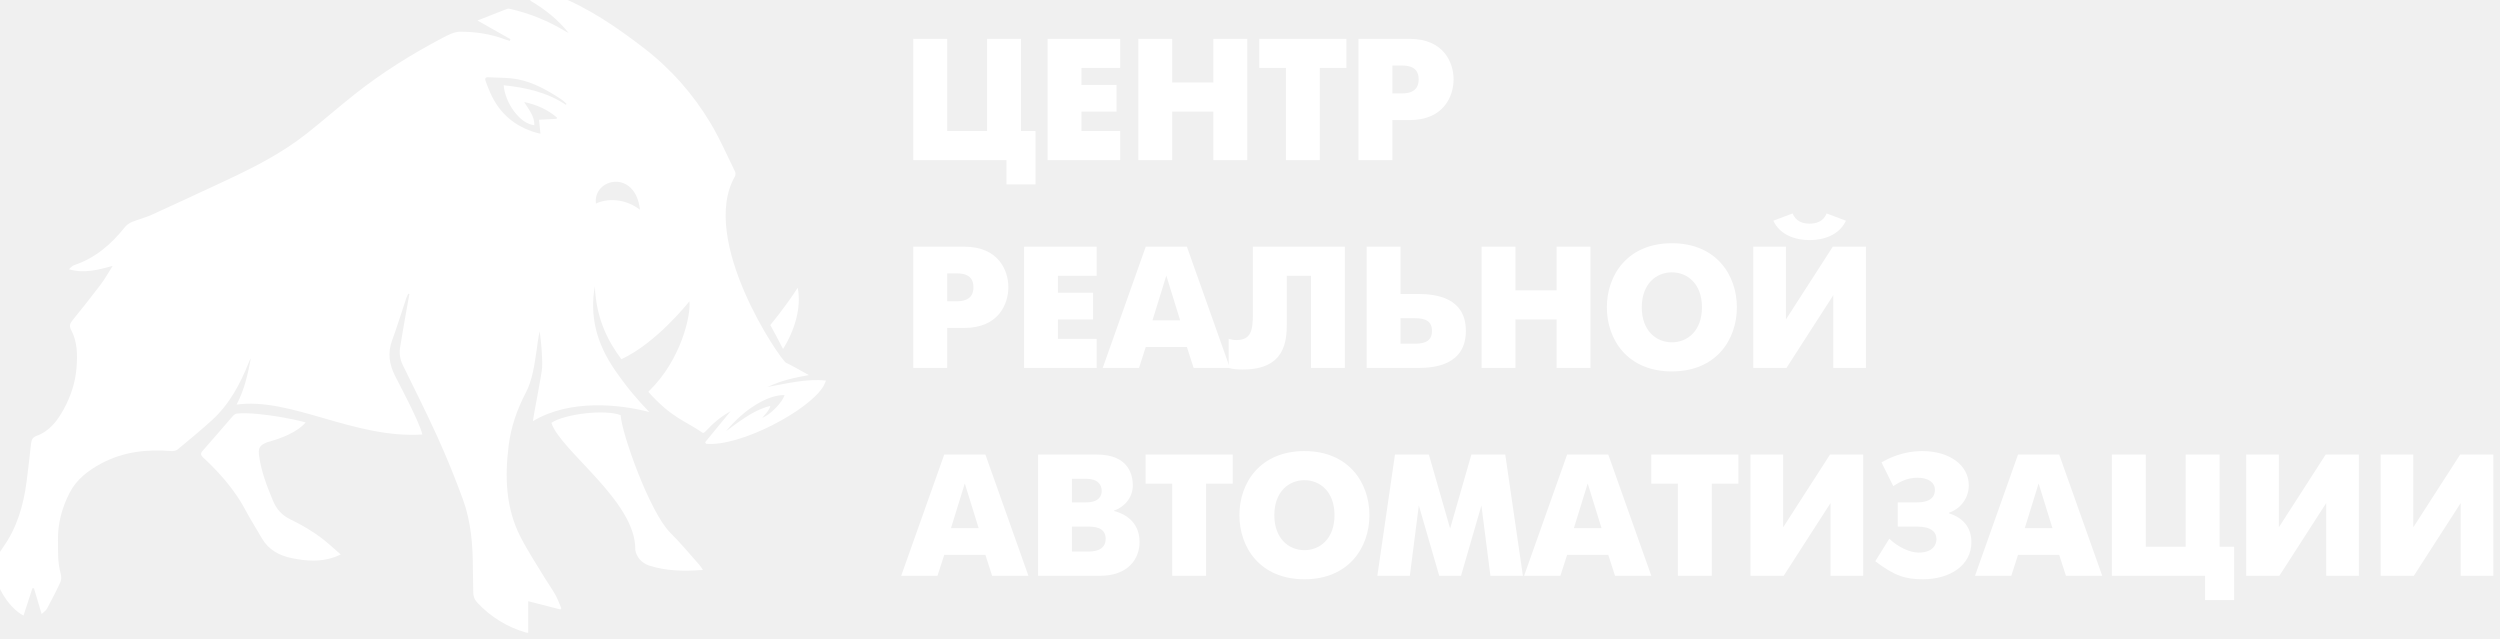
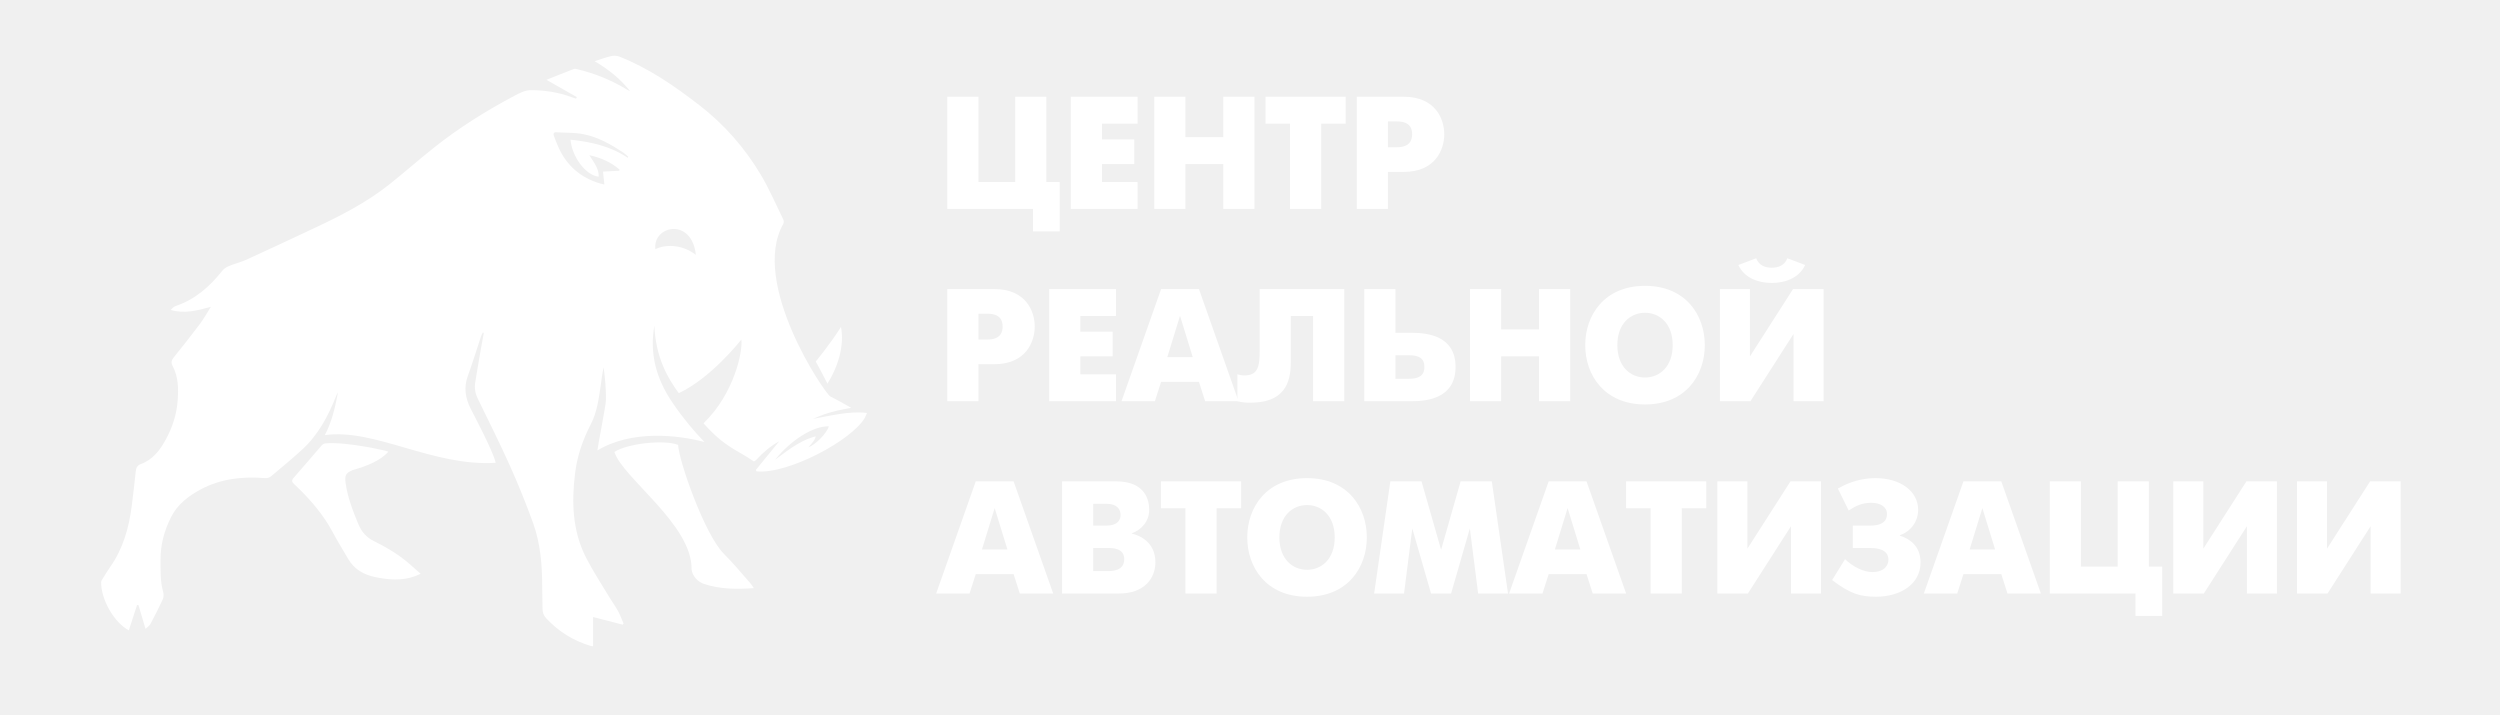
- <svg xmlns="http://www.w3.org/2000/svg" width="188" height="48" viewBox="0 0 188 48" fill="none">
-   <g clip-path="url(#clip0_646_3608)">
-     <path d="M17.83 31.1C17.723 31.109 17.598 31.185 17.525 31.268C16.763 32.139 16.019 33.024 15.25 33.887C15.05 34.11 15.096 34.236 15.287 34.413C16.357 35.407 17.33 36.487 18.102 37.735C18.34 38.119 18.541 38.527 18.769 38.919C19.073 39.444 19.39 39.96 19.695 40.484C20.2 41.346 20.989 41.779 21.934 41.97C23.006 42.188 24.079 42.278 25.139 41.9C25.261 41.856 25.377 41.802 25.624 41.699C25.315 41.426 25.062 41.204 24.81 40.981C23.91 40.184 22.887 39.569 21.814 39.046C21.194 38.744 20.794 38.287 20.536 37.673C20.081 36.581 19.65 35.484 19.487 34.299C19.402 33.691 19.516 33.497 20.074 33.262C21.093 32.98 22.309 32.541 22.978 31.775C23.035 31.735 19.561 30.932 17.83 31.1Z" fill="white" />
-     <path d="M41.465 31.795C42.13 33.9 47.852 37.715 47.773 41.341C47.834 41.863 48.264 42.35 48.8 42.525C50.095 42.946 51.439 42.968 52.862 42.86C52.755 42.708 52.682 42.579 52.587 42.473C51.866 41.662 51.173 40.824 50.405 40.062C48.833 38.487 46.728 32.512 46.673 31.219C45.503 30.768 42.476 31.119 41.465 31.795Z" fill="white" />
-     <path d="M59.986 21.637C59.109 23.022 57.927 24.442 57.927 24.442C58.204 24.922 58.577 25.662 58.883 26.243C59.767 24.845 60.284 23.095 59.986 21.637Z" fill="white" />
-     <path d="M57.315 31.42C57.315 31.42 57.92 30.81 57.92 30.523C56.885 30.786 56.021 31.351 54.604 32.423C55.86 30.867 57.693 29.676 58.998 29.71C58.832 30.278 57.895 31.217 57.315 31.42ZM44.813 15.311C44.578 13.401 47.787 12.689 48.125 15.773C46.958 14.874 45.582 14.928 44.813 15.311ZM42.554 7.88C41.143 6.94 39.552 6.587 37.878 6.411C37.974 7.731 39.091 9.316 40.182 9.416C40.199 8.743 39.779 8.253 39.416 7.673C40.393 7.88 41.195 8.25 41.885 8.843C41.875 8.874 41.867 8.905 41.856 8.936C41.414 8.959 40.971 8.981 40.535 9.004C40.57 9.345 40.603 9.673 40.642 10.055C40.459 10.011 40.38 9.995 40.304 9.973C38.712 9.507 37.562 8.529 36.882 7.008C36.746 6.705 36.624 6.396 36.513 6.083C36.456 5.922 36.501 5.796 36.711 5.809C37.456 5.855 38.217 5.824 38.943 5.966C40.124 6.198 41.17 6.79 42.173 7.446C42.328 7.546 42.459 7.681 42.602 7.801C42.586 7.828 42.57 7.854 42.554 7.88ZM57.696 29.105C58.011 28.977 58.323 28.832 58.645 28.724C58.994 28.607 59.351 28.512 59.709 28.427C60.052 28.346 60.401 28.29 60.829 28.208C60.218 27.874 59.68 27.555 59.118 27.285C58.686 27.077 52.529 18.069 55.268 13.263C55.324 13.165 55.32 12.996 55.272 12.897C54.671 11.677 54.129 10.422 53.432 9.259C52.122 7.069 50.444 5.174 48.42 3.615C46.385 2.05 44.274 0.595 41.86 -0.346C41.659 -0.424 41.399 -0.431 41.187 -0.382C40.761 -0.285 40.351 -0.127 39.851 0.032C40.998 0.706 41.967 1.477 42.755 2.475C42.678 2.436 42.599 2.402 42.525 2.357C41.243 1.58 39.873 1.022 38.416 0.681C38.327 0.659 38.219 0.636 38.141 0.666C37.41 0.945 36.685 1.236 35.908 1.543C36.78 2.037 37.583 2.493 38.386 2.947C38.368 2.989 38.35 3.031 38.332 3.074C38.212 3.035 38.088 3.002 37.97 2.958C36.886 2.551 35.751 2.384 34.609 2.385C34.166 2.385 33.697 2.629 33.283 2.846C30.961 4.07 28.737 5.453 26.677 7.086C25.452 8.056 24.277 9.088 23.051 10.055C21.176 11.535 19.06 12.608 16.907 13.609C15.072 14.464 13.24 15.322 11.398 16.157C10.934 16.368 10.43 16.486 9.957 16.678C9.755 16.762 9.543 16.893 9.408 17.061C8.387 18.346 7.194 19.391 5.61 19.926C5.45 19.98 5.315 20.107 5.19 20.251C6.318 20.579 7.37 20.298 8.473 19.997C8.175 20.463 7.906 20.951 7.574 21.391C6.885 22.306 6.172 23.203 5.449 24.091C5.252 24.334 5.194 24.522 5.353 24.821C5.825 25.709 5.83 26.679 5.755 27.651C5.669 28.763 5.323 29.803 4.792 30.775C4.317 31.643 3.727 32.422 2.745 32.779C2.471 32.878 2.367 33.066 2.337 33.341C2.232 34.301 2.124 35.261 1.999 36.218C1.769 37.993 1.282 39.675 0.231 41.156C-0.003 41.486 -0.21 41.837 -0.425 42.18C-0.461 42.239 -0.5 42.309 -0.5 42.375C-0.507 43.828 0.588 45.674 1.767 46.294C1.991 45.605 2.214 44.922 2.437 44.237C2.475 44.238 2.514 44.239 2.553 44.239C2.737 44.854 2.921 45.471 3.131 46.174C3.299 46.011 3.457 45.916 3.532 45.775C3.886 45.116 4.231 44.449 4.543 43.77C4.624 43.591 4.621 43.336 4.566 43.141C4.326 42.299 4.367 41.441 4.359 40.581C4.346 39.333 4.67 38.169 5.228 37.073C5.751 36.046 6.635 35.377 7.629 34.845C9.273 33.968 11.04 33.774 12.866 33.918C13.027 33.931 13.237 33.898 13.354 33.801C14.227 33.081 15.103 32.359 15.94 31.597C17.248 30.405 18.061 28.883 18.708 27.261C18.75 27.155 18.792 27.05 18.86 26.954C18.64 28.131 18.388 29.296 17.79 30.425C21.891 29.86 26.614 33.001 31.761 32.675C31.568 31.759 29.871 28.594 29.703 28.256C29.273 27.395 29.139 26.537 29.485 25.603C29.873 24.556 30.195 23.486 30.55 22.426C30.589 22.31 30.651 22.201 30.702 22.087C30.73 22.097 30.758 22.105 30.786 22.115C30.701 22.588 30.611 23.061 30.529 23.534C30.378 24.403 30.224 25.271 30.085 26.141C30.012 26.593 30.084 27.028 30.287 27.447C31.175 29.265 32.092 31.073 32.924 32.918C33.611 34.438 34.24 35.989 34.812 37.556C35.419 39.221 35.559 40.976 35.56 42.741C35.562 43.338 35.587 43.935 35.589 44.532C35.589 44.833 35.673 45.081 35.883 45.307C36.9 46.394 38.118 47.148 39.545 47.566C39.599 47.581 39.659 47.579 39.72 47.587C39.72 46.782 39.72 45.995 39.72 45.21C40.518 45.415 41.328 45.623 42.139 45.831C42.164 45.802 42.19 45.775 42.214 45.745C42.066 45.406 41.942 45.053 41.764 44.73C41.539 44.324 41.261 43.947 41.022 43.551C40.388 42.5 39.706 41.473 39.146 40.383C38.031 38.211 37.955 35.886 38.251 33.511C38.427 32.104 38.877 30.806 39.528 29.558C40.05 28.558 40.185 27.447 40.352 26.35C40.424 25.879 40.465 25.404 40.586 24.918C40.634 25.35 40.696 25.782 40.726 26.216C40.758 26.68 40.783 27.147 40.77 27.611C40.758 28.061 40.109 31.283 40.073 31.672C42.895 29.977 46.672 30.418 48.827 30.985C47.994 30.13 47.13 29.12 46.247 27.838C44.821 25.767 44.345 23.74 44.731 21.521C44.839 24.122 45.833 25.806 46.728 27.014C49.352 25.787 51.688 22.846 51.843 22.657C51.977 23.623 51.243 27.05 48.805 29.408C48.788 29.424 48.771 29.452 48.757 29.472C50.554 31.466 51.472 31.601 52.862 32.561C52.934 32.547 53.003 32.501 53.082 32.415C53.628 31.82 54.243 31.304 54.94 30.927C54.419 31.581 53.552 32.596 53.024 33.258C53.049 33.297 53.074 33.334 53.098 33.373C55.657 33.611 60.856 30.863 61.93 29.029C61.999 28.909 62.046 28.776 62.115 28.624C60.718 28.441 59.018 28.872 57.696 29.105Z" fill="white" />
-     <path d="M68.68 2.921H71.227V9.852H74.23V2.921H76.778V9.852H77.87V13.865H75.686V12.041H68.68V2.921Z" fill="white" />
-     <path d="M78.778 2.921H84.237V5.109H81.325V6.386H83.965V8.392H81.325V9.852H84.237V12.041H78.778V2.921Z" fill="white" />
-     <path d="M85.603 2.921H88.15V6.204H91.244V2.921H93.793V12.041H91.244V8.392H88.15V12.041H85.603V2.921Z" fill="white" />
-     <path d="M96.701 5.109H94.698V2.921H101.251V5.109H99.249V12.041H96.701V5.109Z" fill="white" />
-     <path d="M104.707 7.025H105.435C106.567 7.025 106.683 6.361 106.683 5.969C106.683 5.513 106.527 4.928 105.435 4.928H104.707V7.025ZM102.159 2.921H105.994C108.582 2.921 109.309 4.719 109.309 5.969C109.309 7.233 108.568 9.031 105.994 9.031H104.707V12.041H102.159V2.921Z" fill="white" />
-     <path d="M71.227 22.655H71.955C73.086 22.655 73.203 21.991 73.203 21.599C73.203 21.144 73.047 20.558 71.955 20.558H71.227V22.655ZM68.68 18.551H72.514C75.101 18.551 75.829 20.349 75.829 21.599C75.829 22.863 75.088 24.661 72.514 24.661H71.227V27.67H68.68V18.551Z" fill="white" />
-     <path d="M77.011 18.551H82.471V20.739H79.558V22.016H82.198V24.022H79.558V25.482H82.471V27.67H77.011V18.551Z" fill="white" />
-     <path d="M86.667 24.088H88.747L87.707 20.727L86.667 24.088ZM86.16 18.551H89.254L92.492 27.67H89.761L89.254 26.094H86.16L85.654 27.67H82.924L86.16 18.551Z" fill="white" />
-     <path d="M101.134 18.551V27.67H98.587V20.739H96.767V24.335C96.767 25.652 96.636 27.787 93.465 27.787C93.088 27.787 92.801 27.775 92.398 27.67V25.482C92.594 25.534 92.775 25.573 92.958 25.573C94.076 25.573 94.218 24.87 94.218 23.58V18.551H101.134Z" fill="white" />
-     <path d="M106.411 25.846C107.203 25.846 107.684 25.612 107.684 24.882C107.684 24.166 107.217 23.931 106.411 23.931H105.319V25.846H106.411ZM102.771 18.551H105.319V22.108H106.658C107.958 22.108 110.233 22.368 110.233 24.882C110.233 27.41 107.944 27.67 106.658 27.67H102.771V18.551Z" fill="white" />
-     <path d="M111.414 18.551H113.961V21.834H117.055V18.551H119.604V27.67H117.055V24.022H113.961V27.67H111.414V18.551Z" fill="white" />
-     <path d="M127.987 23.11C127.987 21.352 126.907 20.48 125.725 20.48C124.542 20.48 123.462 21.352 123.462 23.11C123.462 24.87 124.542 25.742 125.725 25.742C126.907 25.742 127.987 24.87 127.987 23.11ZM120.836 23.11C120.836 20.675 122.397 18.291 125.725 18.291C129.052 18.291 130.613 20.675 130.613 23.11C130.613 25.548 129.052 27.931 125.725 27.931C122.397 27.931 120.836 25.548 120.836 23.11Z" fill="white" />
-     <path d="M138.813 16.597C138.319 17.665 137.162 18.056 136.083 18.056C135.004 18.056 133.847 17.665 133.353 16.597L134.809 16.05C135.043 16.675 135.615 16.819 136.083 16.819C136.551 16.819 137.123 16.675 137.357 16.05L138.813 16.597ZM134.302 18.551V24.022L137.825 18.551H140.32V27.67H137.864V22.199L134.341 27.67H131.846V18.551H134.302Z" fill="white" />
-     <path d="M71.514 39.718H73.594L72.553 36.356L71.514 39.718ZM71.007 34.181H74.101L77.337 43.3H74.607L74.101 41.724H71.007L70.499 43.3H67.769L71.007 34.181Z" fill="white" />
-     <path d="M81.781 41.476C82.172 41.476 83.146 41.464 83.146 40.512C83.146 39.6 82.198 39.6 81.781 39.6H80.611V41.476H81.781ZM81.677 37.778C82.678 37.778 82.847 37.256 82.847 36.918C82.847 36.436 82.548 36.006 81.677 36.006H80.611V37.778H81.677ZM82.471 34.181C84.941 34.181 85.188 35.797 85.188 36.5C85.188 37.464 84.512 38.142 83.77 38.402V38.428C84.368 38.571 85.695 39.093 85.695 40.76C85.695 42.038 84.823 43.3 82.718 43.3H78.064V34.181H82.471Z" fill="white" />
-     <path d="M88.15 36.37H86.147V34.181H92.7V36.37H90.698V43.3H88.15V36.37Z" fill="white" />
-     <path d="M100.355 38.74C100.355 36.983 99.275 36.11 98.093 36.11C96.91 36.11 95.83 36.983 95.83 38.74C95.83 40.5 96.91 41.372 98.093 41.372C99.275 41.372 100.355 40.5 100.355 38.74ZM93.204 38.74C93.204 36.304 94.764 33.921 98.093 33.921C101.42 33.921 102.981 36.304 102.981 38.74C102.981 41.178 101.42 43.561 98.093 43.561C94.764 43.561 93.204 41.178 93.204 38.74Z" fill="white" />
-     <path d="M104.902 34.181H107.45L109.05 39.744L110.648 34.181H113.196L114.522 43.3H112.079L111.402 38.012L109.868 43.3H108.23L106.696 38.012L106.02 43.3H103.576L104.902 34.181Z" fill="white" />
-     <path d="M118.355 39.718H120.435L119.396 36.356L118.355 39.718ZM117.848 34.181H120.942L124.179 43.3H121.449L120.942 41.724H117.848L117.341 43.3H114.611L117.848 34.181Z" fill="white" />
-     <path d="M126.178 36.37H124.176V34.181H130.728V36.37H128.726V43.3H126.178V36.37Z" fill="white" />
-     <path d="M134.094 34.181V39.652L137.617 34.181H140.112V43.3H137.655V37.83L134.133 43.3H131.637V34.181H134.094Z" fill="white" />
-     <path d="M141.488 34.768C141.93 34.52 143.034 33.921 144.556 33.921C146.597 33.921 148.053 34.975 148.053 36.5C148.053 37.412 147.481 38.246 146.558 38.558V38.598C147.298 38.832 148.248 39.392 148.248 40.773C148.248 42.506 146.65 43.561 144.596 43.561C143.308 43.561 142.476 43.313 141.02 42.206L142.074 40.512C142.723 41.126 143.594 41.555 144.283 41.555C145.376 41.555 145.622 40.93 145.622 40.552C145.622 40.018 145.245 39.6 144.152 39.6H142.709V37.778H144.152C145.311 37.778 145.505 37.243 145.505 36.839C145.505 36.265 144.985 35.926 144.205 35.926C143.464 35.926 142.931 36.188 142.372 36.553L141.488 34.768Z" fill="white" />
-     <path d="M152.264 39.718H154.344L153.304 36.356L152.264 39.718ZM151.756 34.181H154.851L158.088 43.3H155.358L154.851 41.724H151.756L151.25 43.3H148.52L151.756 34.181Z" fill="white" />
-     <path d="M158.814 34.181H161.362V41.112H164.364V34.181H166.913V41.112H168.005V45.124H165.822V43.3H158.814V34.181Z" fill="white" />
-     <path d="M171.369 34.181V39.652L174.892 34.181H177.388V43.3H174.931V37.83L171.408 43.3H168.912V34.181H171.369Z" fill="white" />
-     <path d="M181.48 34.181V39.652L185.003 34.181H187.5V43.3H185.043V37.83L181.52 43.3H179.024V34.181H181.48Z" fill="white" />
-   </g>
-   <defs>
-     <clipPath id="clip0_646_3608">
-       <rect width="188" height="48" fill="white" />
-     </clipPath>
-   </defs>
+ <svg xmlns="http://www.w3.org/2000/svg" width="168" height="48" viewBox="0 0 168 48" fill="none">
+   <path d="M21.861 29.798C21.773 29.806 21.67 29.868 21.611 29.937C20.984 30.657 20.373 31.389 19.74 32.102C19.576 32.287 19.614 32.391 19.771 32.537C20.65 33.359 21.45 34.252 22.085 35.283C22.281 35.601 22.445 35.938 22.633 36.263C22.883 36.696 23.143 37.123 23.395 37.556C23.809 38.269 24.458 38.627 25.235 38.785C26.116 38.965 26.997 39.039 27.869 38.727C27.969 38.691 28.065 38.646 28.268 38.56C28.014 38.335 27.806 38.151 27.599 37.967C26.858 37.308 26.017 36.8 25.136 36.367C24.626 36.118 24.298 35.74 24.086 35.232C23.711 34.33 23.357 33.423 23.223 32.443C23.153 31.94 23.247 31.779 23.706 31.585C24.543 31.352 25.542 30.99 26.093 30.356C26.14 30.323 23.284 29.659 21.861 29.798Z" fill="white" />
+   <path d="M41.288 30.373C41.835 32.113 46.538 35.267 46.473 38.264C46.523 38.696 46.877 39.099 47.317 39.243C48.382 39.592 49.486 39.61 50.656 39.521C50.568 39.394 50.508 39.288 50.43 39.2C49.837 38.53 49.268 37.837 48.636 37.208C47.345 35.906 45.614 30.965 45.569 29.896C44.607 29.524 42.119 29.814 41.288 30.373Z" fill="white" />
+   <path d="M56.512 21.974C55.791 23.12 54.819 24.293 54.819 24.293C55.047 24.691 55.353 25.303 55.605 25.782C56.332 24.627 56.757 23.18 56.512 21.974Z" fill="white" />
+   <path d="M54.317 30.063C54.317 30.063 54.814 29.558 54.814 29.322C53.963 29.539 53.253 30.006 52.088 30.892C53.121 29.606 54.627 28.621 55.7 28.649C55.563 29.118 54.793 29.895 54.317 30.063ZM44.041 16.745C43.848 15.166 46.485 14.577 46.763 17.127C45.803 16.384 44.672 16.428 44.041 16.745ZM42.183 10.602C41.023 9.824 39.716 9.532 38.34 9.387C38.419 10.478 39.337 11.788 40.234 11.872C40.248 11.315 39.903 10.91 39.605 10.43C40.407 10.602 41.067 10.907 41.634 11.398C41.626 11.424 41.618 11.449 41.61 11.475C41.246 11.493 40.882 11.512 40.524 11.53C40.553 11.813 40.58 12.084 40.612 12.4C40.462 12.363 40.397 12.35 40.334 12.332C39.026 11.947 38.08 11.138 37.521 9.88C37.41 9.63 37.309 9.374 37.218 9.116C37.171 8.983 37.208 8.878 37.381 8.889C37.993 8.928 38.618 8.901 39.215 9.019C40.186 9.211 41.046 9.701 41.871 10.242C41.997 10.326 42.106 10.437 42.223 10.536C42.21 10.558 42.197 10.58 42.183 10.602ZM54.63 28.149C54.889 28.043 55.145 27.923 55.41 27.834C55.696 27.737 55.99 27.659 56.284 27.588C56.566 27.521 56.853 27.475 57.205 27.407C56.702 27.131 56.261 26.867 55.799 26.644C55.444 26.472 50.383 19.025 52.634 15.052C52.68 14.971 52.677 14.831 52.637 14.749C52.143 13.741 51.697 12.703 51.125 11.742C50.048 9.931 48.669 8.364 47.005 7.076C45.332 5.781 43.597 4.579 41.613 3.801C41.448 3.736 41.234 3.731 41.06 3.771C40.71 3.851 40.373 3.981 39.962 4.113C40.904 4.67 41.701 5.308 42.348 6.133C42.285 6.1 42.22 6.073 42.16 6.036C41.106 5.393 39.98 4.932 38.782 4.649C38.709 4.632 38.62 4.612 38.556 4.638C37.955 4.868 37.359 5.109 36.721 5.363C37.437 5.771 38.098 6.148 38.758 6.523C38.743 6.558 38.728 6.593 38.713 6.628C38.614 6.596 38.513 6.569 38.416 6.532C37.525 6.196 36.592 6.058 35.653 6.059C35.289 6.059 34.903 6.26 34.563 6.44C32.655 7.451 30.826 8.595 29.133 9.945C28.126 10.747 27.16 11.6 26.153 12.4C24.611 13.623 22.872 14.51 21.103 15.338C19.595 16.044 18.089 16.754 16.575 17.445C16.194 17.618 15.779 17.716 15.39 17.875C15.224 17.945 15.05 18.053 14.939 18.192C14.1 19.254 13.119 20.118 11.817 20.56C11.686 20.605 11.575 20.71 11.472 20.829C12.399 21.1 13.264 20.867 14.17 20.619C13.926 21.005 13.704 21.407 13.432 21.772C12.865 22.528 12.279 23.269 11.685 24.004C11.523 24.205 11.476 24.36 11.606 24.607C11.994 25.341 11.998 26.143 11.936 26.947C11.866 27.866 11.581 28.726 11.145 29.529C10.755 30.247 10.269 30.891 9.462 31.186C9.237 31.268 9.151 31.423 9.126 31.651C9.04 32.444 8.951 33.238 8.849 34.03C8.66 35.497 8.26 36.888 7.396 38.112C7.203 38.385 7.034 38.674 6.857 38.959C6.827 39.008 6.795 39.065 6.795 39.12C6.789 40.32 7.689 41.847 8.658 42.36C8.842 41.79 9.026 41.225 9.209 40.659C9.241 40.66 9.272 40.661 9.304 40.661C9.455 41.169 9.607 41.679 9.779 42.26C9.917 42.126 10.048 42.047 10.109 41.93C10.4 41.385 10.684 40.834 10.94 40.273C11.007 40.125 11.004 39.914 10.959 39.753C10.761 39.057 10.795 38.348 10.789 37.637C10.778 36.605 11.044 35.642 11.503 34.737C11.933 33.888 12.66 33.334 13.476 32.894C14.828 32.17 16.28 32.009 17.782 32.128C17.913 32.138 18.086 32.112 18.183 32.032C18.9 31.436 19.62 30.839 20.308 30.209C21.383 29.224 22.052 27.965 22.583 26.624C22.618 26.537 22.652 26.45 22.708 26.37C22.527 27.343 22.32 28.307 21.828 29.24C25.199 28.773 29.081 31.369 33.312 31.1C33.154 30.343 31.759 27.726 31.62 27.447C31.267 26.735 31.157 26.026 31.442 25.253C31.761 24.388 32.025 23.503 32.316 22.627C32.349 22.531 32.4 22.441 32.442 22.347C32.465 22.355 32.488 22.362 32.511 22.37C32.441 22.761 32.367 23.152 32.299 23.543C32.175 24.262 32.049 24.98 31.935 25.699C31.875 26.072 31.933 26.431 32.101 26.778C32.831 28.282 33.584 29.776 34.268 31.301C34.833 32.558 35.349 33.84 35.82 35.136C36.319 36.513 36.434 37.963 36.435 39.422C36.436 39.916 36.457 40.409 36.458 40.903C36.459 41.152 36.527 41.357 36.701 41.544C37.536 42.442 38.538 43.066 39.711 43.411C39.755 43.424 39.804 43.422 39.854 43.429C39.854 42.764 39.854 42.113 39.854 41.463C40.51 41.633 41.176 41.805 41.842 41.977C41.863 41.953 41.884 41.93 41.904 41.906C41.782 41.626 41.681 41.334 41.534 41.066C41.35 40.731 41.121 40.42 40.924 40.092C40.403 39.223 39.843 38.374 39.383 37.473C38.466 35.677 38.403 33.755 38.647 31.792C38.792 30.628 39.161 29.555 39.696 28.523C40.126 27.697 40.236 26.778 40.374 25.871C40.433 25.482 40.467 25.089 40.566 24.687C40.605 25.044 40.656 25.402 40.681 25.76C40.708 26.144 40.728 26.53 40.717 26.914C40.707 27.286 40.174 29.95 40.145 30.271C42.463 28.869 45.569 29.234 47.34 29.703C46.655 28.997 45.945 28.161 45.219 27.102C44.047 25.39 43.656 23.713 43.973 21.879C44.061 24.029 44.879 25.422 45.615 26.421C47.771 25.406 49.692 22.974 49.819 22.818C49.928 23.617 49.325 26.45 47.321 28.399C47.307 28.413 47.294 28.436 47.282 28.453C48.759 30.101 49.514 30.212 50.656 31.006C50.716 30.995 50.772 30.956 50.837 30.886C51.286 30.393 51.792 29.967 52.364 29.655C51.936 30.196 51.224 31.035 50.79 31.583C50.81 31.614 50.83 31.645 50.85 31.677C52.953 31.874 57.227 29.602 58.11 28.086C58.167 27.987 58.205 27.877 58.262 27.751C57.114 27.6 55.716 27.956 54.63 28.149Z" fill="white" />
+   <path d="M63.658 6.502H65.752V12.232H68.22V6.502H70.314V12.232H71.212V15.549H69.417V14.041H63.658V6.502Z" fill="white" />
+   <path d="M71.958 6.501H76.445V8.311H74.052V9.366H76.221V11.025H74.052V12.232H76.445V14.041H71.958V6.501Z" fill="white" />
+   <path d="M77.567 6.501H79.661V9.216H82.205V6.501H84.299V14.041H82.205V11.025H79.661V14.041H77.567V6.501Z" fill="white" />
+   <path d="M86.69 8.311H85.044V6.501H90.43V8.311H88.784V14.041H86.69V8.311Z" fill="white" />
+   <path d="M93.271 9.895H93.87C94.8 9.895 94.895 9.345 94.895 9.022C94.895 8.644 94.767 8.16 93.87 8.16H93.271V9.895ZM91.177 6.501H94.329C96.456 6.501 97.054 7.988 97.054 9.022C97.054 10.066 96.445 11.553 94.329 11.553H93.271V14.041H91.177V6.501Z" fill="white" />
+   <path d="M65.752 22.817H66.351C67.28 22.817 67.376 22.267 67.376 21.944C67.376 21.567 67.248 21.082 66.351 21.082H65.752V22.817ZM63.658 19.424H66.81C68.936 19.424 69.534 20.91 69.534 21.944C69.534 22.988 68.925 24.475 66.81 24.475H65.752V26.962H63.658V19.424Z" fill="white" />
+   <path d="M70.505 19.424H74.993V21.233H72.599V22.288H74.769V23.947H72.599V25.154H74.993V26.962H70.505V19.424Z" fill="white" />
+   <path d="M78.442 24.001H80.152L79.297 21.222L78.442 24.001ZM78.026 19.424H80.569L83.23 26.962H80.985L80.569 25.66H78.026L77.609 26.962H75.365L78.026 19.424Z" fill="white" />
+   <path d="M90.334 19.424V26.962H88.24V21.233H86.744V24.206C86.744 25.294 86.637 27.06 84.03 27.06C83.72 27.06 83.485 27.049 83.153 26.962V25.154C83.314 25.197 83.463 25.229 83.613 25.229C84.532 25.229 84.649 24.647 84.649 23.581V19.424H90.334Z" fill="white" />
+   <path d="M94.672 25.454C95.323 25.454 95.719 25.261 95.719 24.657C95.719 24.066 95.335 23.872 94.672 23.872H93.774V25.454H94.672ZM91.68 19.424H93.774V22.364H94.875C95.944 22.364 97.814 22.579 97.814 24.657C97.814 26.747 95.932 26.962 94.875 26.962H91.68V19.424Z" fill="white" />
+   <path d="M98.784 19.424H100.878V22.138H103.421V19.424H105.516V26.962H103.421V23.947H100.878V26.962H98.784V19.424Z" fill="white" />
+   <path d="M112.405 23.193C112.405 21.739 111.518 21.018 110.546 21.018C109.574 21.018 108.686 21.739 108.686 23.193C108.686 24.648 109.574 25.369 110.546 25.369C111.518 25.369 112.405 24.648 112.405 23.193ZM106.527 23.193C106.527 21.18 107.811 19.208 110.546 19.208C113.281 19.208 114.563 21.18 114.563 23.193C114.563 25.208 113.281 27.179 110.546 27.179C107.811 27.179 106.527 25.208 106.527 23.193Z" fill="white" />
+   <path d="M121.305 17.808C120.899 18.691 119.948 19.014 119.061 19.014C118.174 19.014 117.223 18.691 116.817 17.808L118.014 17.356C118.207 17.872 118.677 17.991 119.061 17.991C119.445 17.991 119.916 17.872 120.109 17.356L121.305 17.808ZM117.597 19.424V23.947L120.493 19.424H122.544V26.962H120.525V22.44L117.629 26.962H115.578V19.424H117.597Z" fill="white" />
+   <path d="M65.988 36.923H67.698L66.842 34.144L65.988 36.923ZM65.571 32.346H68.114L70.775 39.884H68.53L68.114 38.581H65.571L65.154 39.884H62.91L65.571 32.346Z" fill="white" />
+   <path d="M74.426 38.376C74.747 38.376 75.548 38.366 75.548 37.579C75.548 36.825 74.769 36.825 74.426 36.825H73.464V38.376H74.426ZM74.341 35.319C75.163 35.319 75.302 34.887 75.302 34.608C75.302 34.209 75.057 33.854 74.341 33.854H73.464V35.319H74.341ZM74.993 32.346C77.023 32.346 77.226 33.681 77.226 34.263C77.226 35.06 76.67 35.62 76.061 35.835V35.857C76.552 35.974 77.643 36.406 77.643 37.784C77.643 38.841 76.926 39.884 75.196 39.884H71.37V32.346H74.993Z" fill="white" />
+   <path d="M79.661 34.155H78.016V32.346H83.402V34.155H81.756V39.884H79.661V34.155Z" fill="white" />
+   <path d="M89.693 36.115C89.693 34.661 88.806 33.94 87.834 33.94C86.862 33.94 85.974 34.661 85.974 36.115C85.974 37.569 86.862 38.29 87.834 38.29C88.806 38.29 89.693 37.569 89.693 36.115ZM83.815 36.115C83.815 34.101 85.098 32.13 87.834 32.13C90.569 32.13 91.851 34.101 91.851 36.115C91.851 38.13 90.569 40.1 87.834 40.1C85.098 40.1 83.815 38.13 83.815 36.115Z" fill="white" />
+   <path d="M93.431 32.346H95.526L96.841 36.945L98.154 32.346H100.249L101.339 39.885H99.331L98.774 35.513L97.513 39.885H96.167L94.906 35.513L94.351 39.885H92.342L93.431 32.346Z" fill="white" />
+   <path d="M104.488 36.923H106.198L105.344 34.144L104.488 36.923ZM104.071 32.346H106.614L109.276 39.885H107.031L106.614 38.582H104.071L103.655 39.885H101.411L104.071 32.346Z" fill="white" />
+   <path d="M110.92 34.155H109.274V32.346H114.66V34.155H113.015V39.885H110.92V34.155Z" fill="white" />
+   <path d="M117.426 32.346V36.868L120.321 32.346H122.373V39.884H120.353V35.362L117.458 39.884H115.406V32.346H117.426Z" fill="white" />
+   <path d="M123.505 32.831C123.868 32.626 124.775 32.13 126.026 32.13C127.704 32.13 128.9 33.002 128.9 34.263C128.9 35.017 128.43 35.706 127.672 35.964V35.997C128.28 36.19 129.061 36.654 129.061 37.795C129.061 39.228 127.747 40.1 126.059 40.1C125 40.1 124.316 39.895 123.119 38.98L123.986 37.579C124.519 38.087 125.235 38.442 125.802 38.442C126.7 38.442 126.902 37.925 126.902 37.612C126.902 37.171 126.592 36.826 125.694 36.826H124.508V35.319H125.694C126.646 35.319 126.806 34.877 126.806 34.542C126.806 34.068 126.379 33.788 125.738 33.788C125.128 33.788 124.691 34.004 124.231 34.306L123.505 32.831Z" fill="white" />
+   <path d="M132.36 36.923H134.07L133.215 34.144L132.36 36.923ZM131.943 32.346H134.486L137.147 39.884H134.903L134.486 38.581H131.943L131.527 39.884H129.282L131.943 32.346Z" fill="white" />
+   <path d="M137.745 32.346H139.839V38.076H142.307V32.346H144.402V38.076H145.299V41.392H143.505V39.884H137.745V32.346Z" fill="white" />
+   <path d="M148.064 32.346V36.868L150.96 32.346H153.011V39.884H150.992V35.362L148.096 39.884H146.045V32.346H148.064Z" fill="white" />
+   <path d="M156.376 32.346V36.869L159.272 32.346H161.324V39.885H159.305V35.362L156.409 39.885H154.357V32.346H156.376Z" fill="white" />
</svg>
